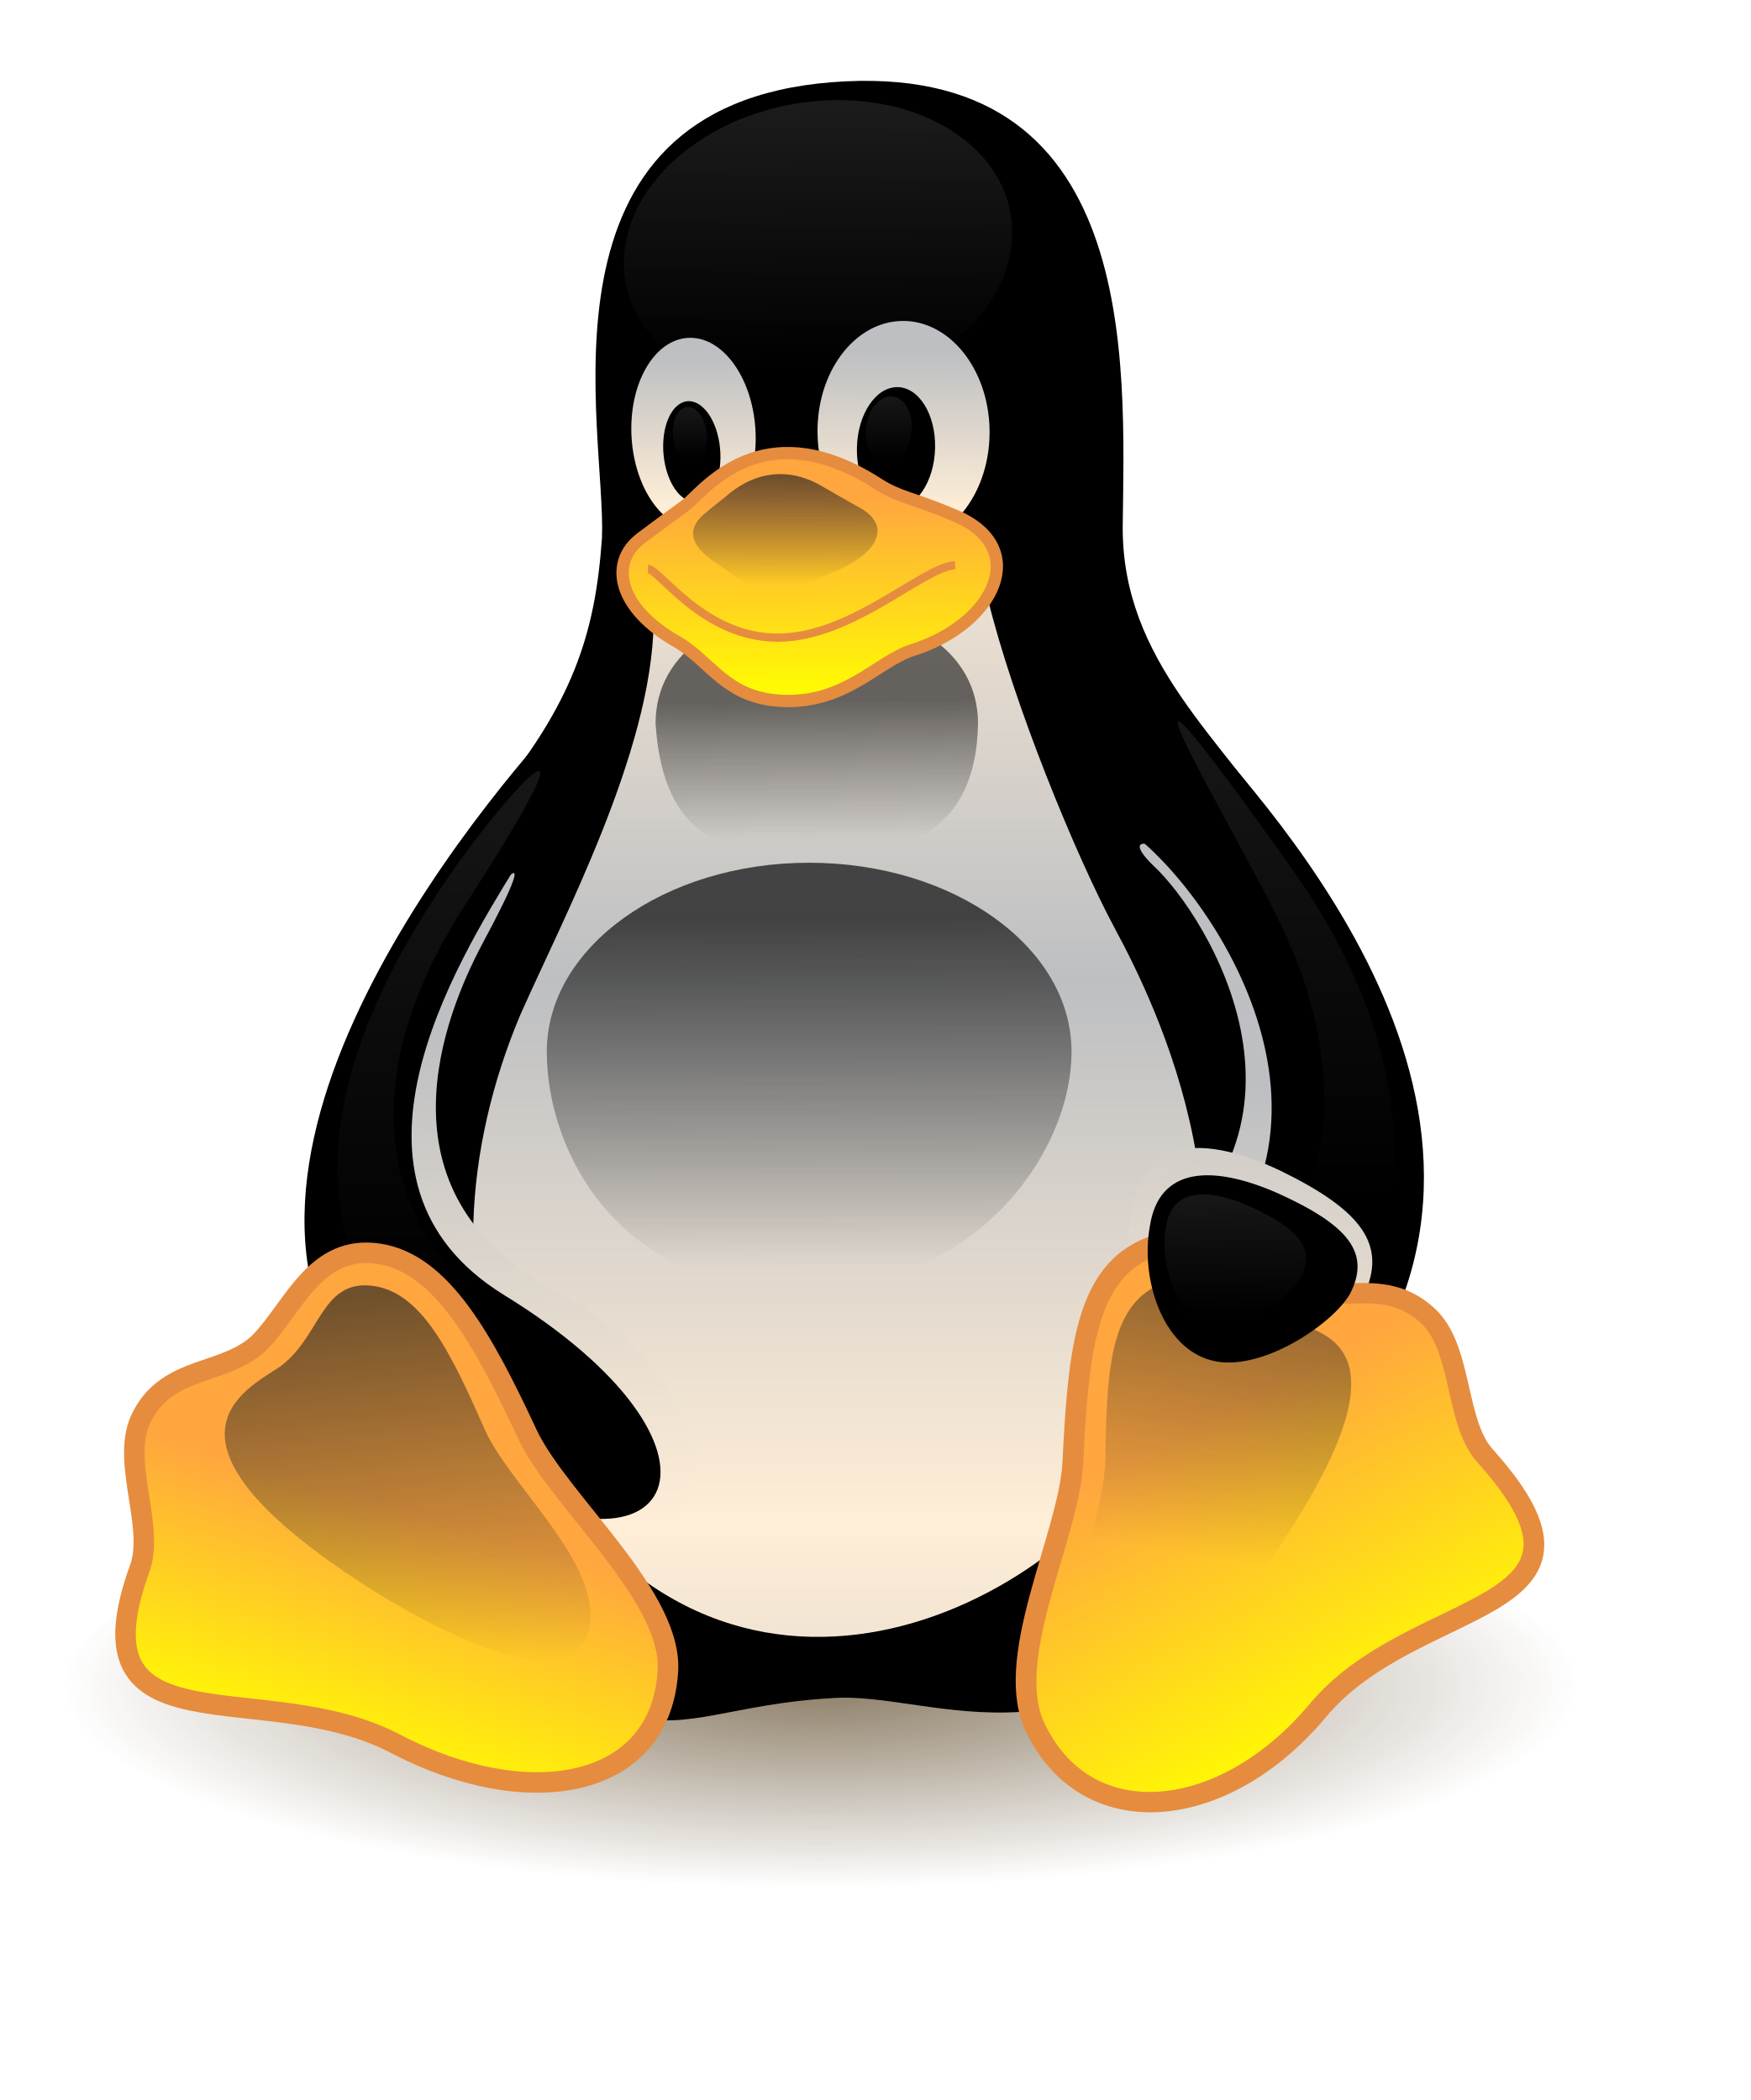
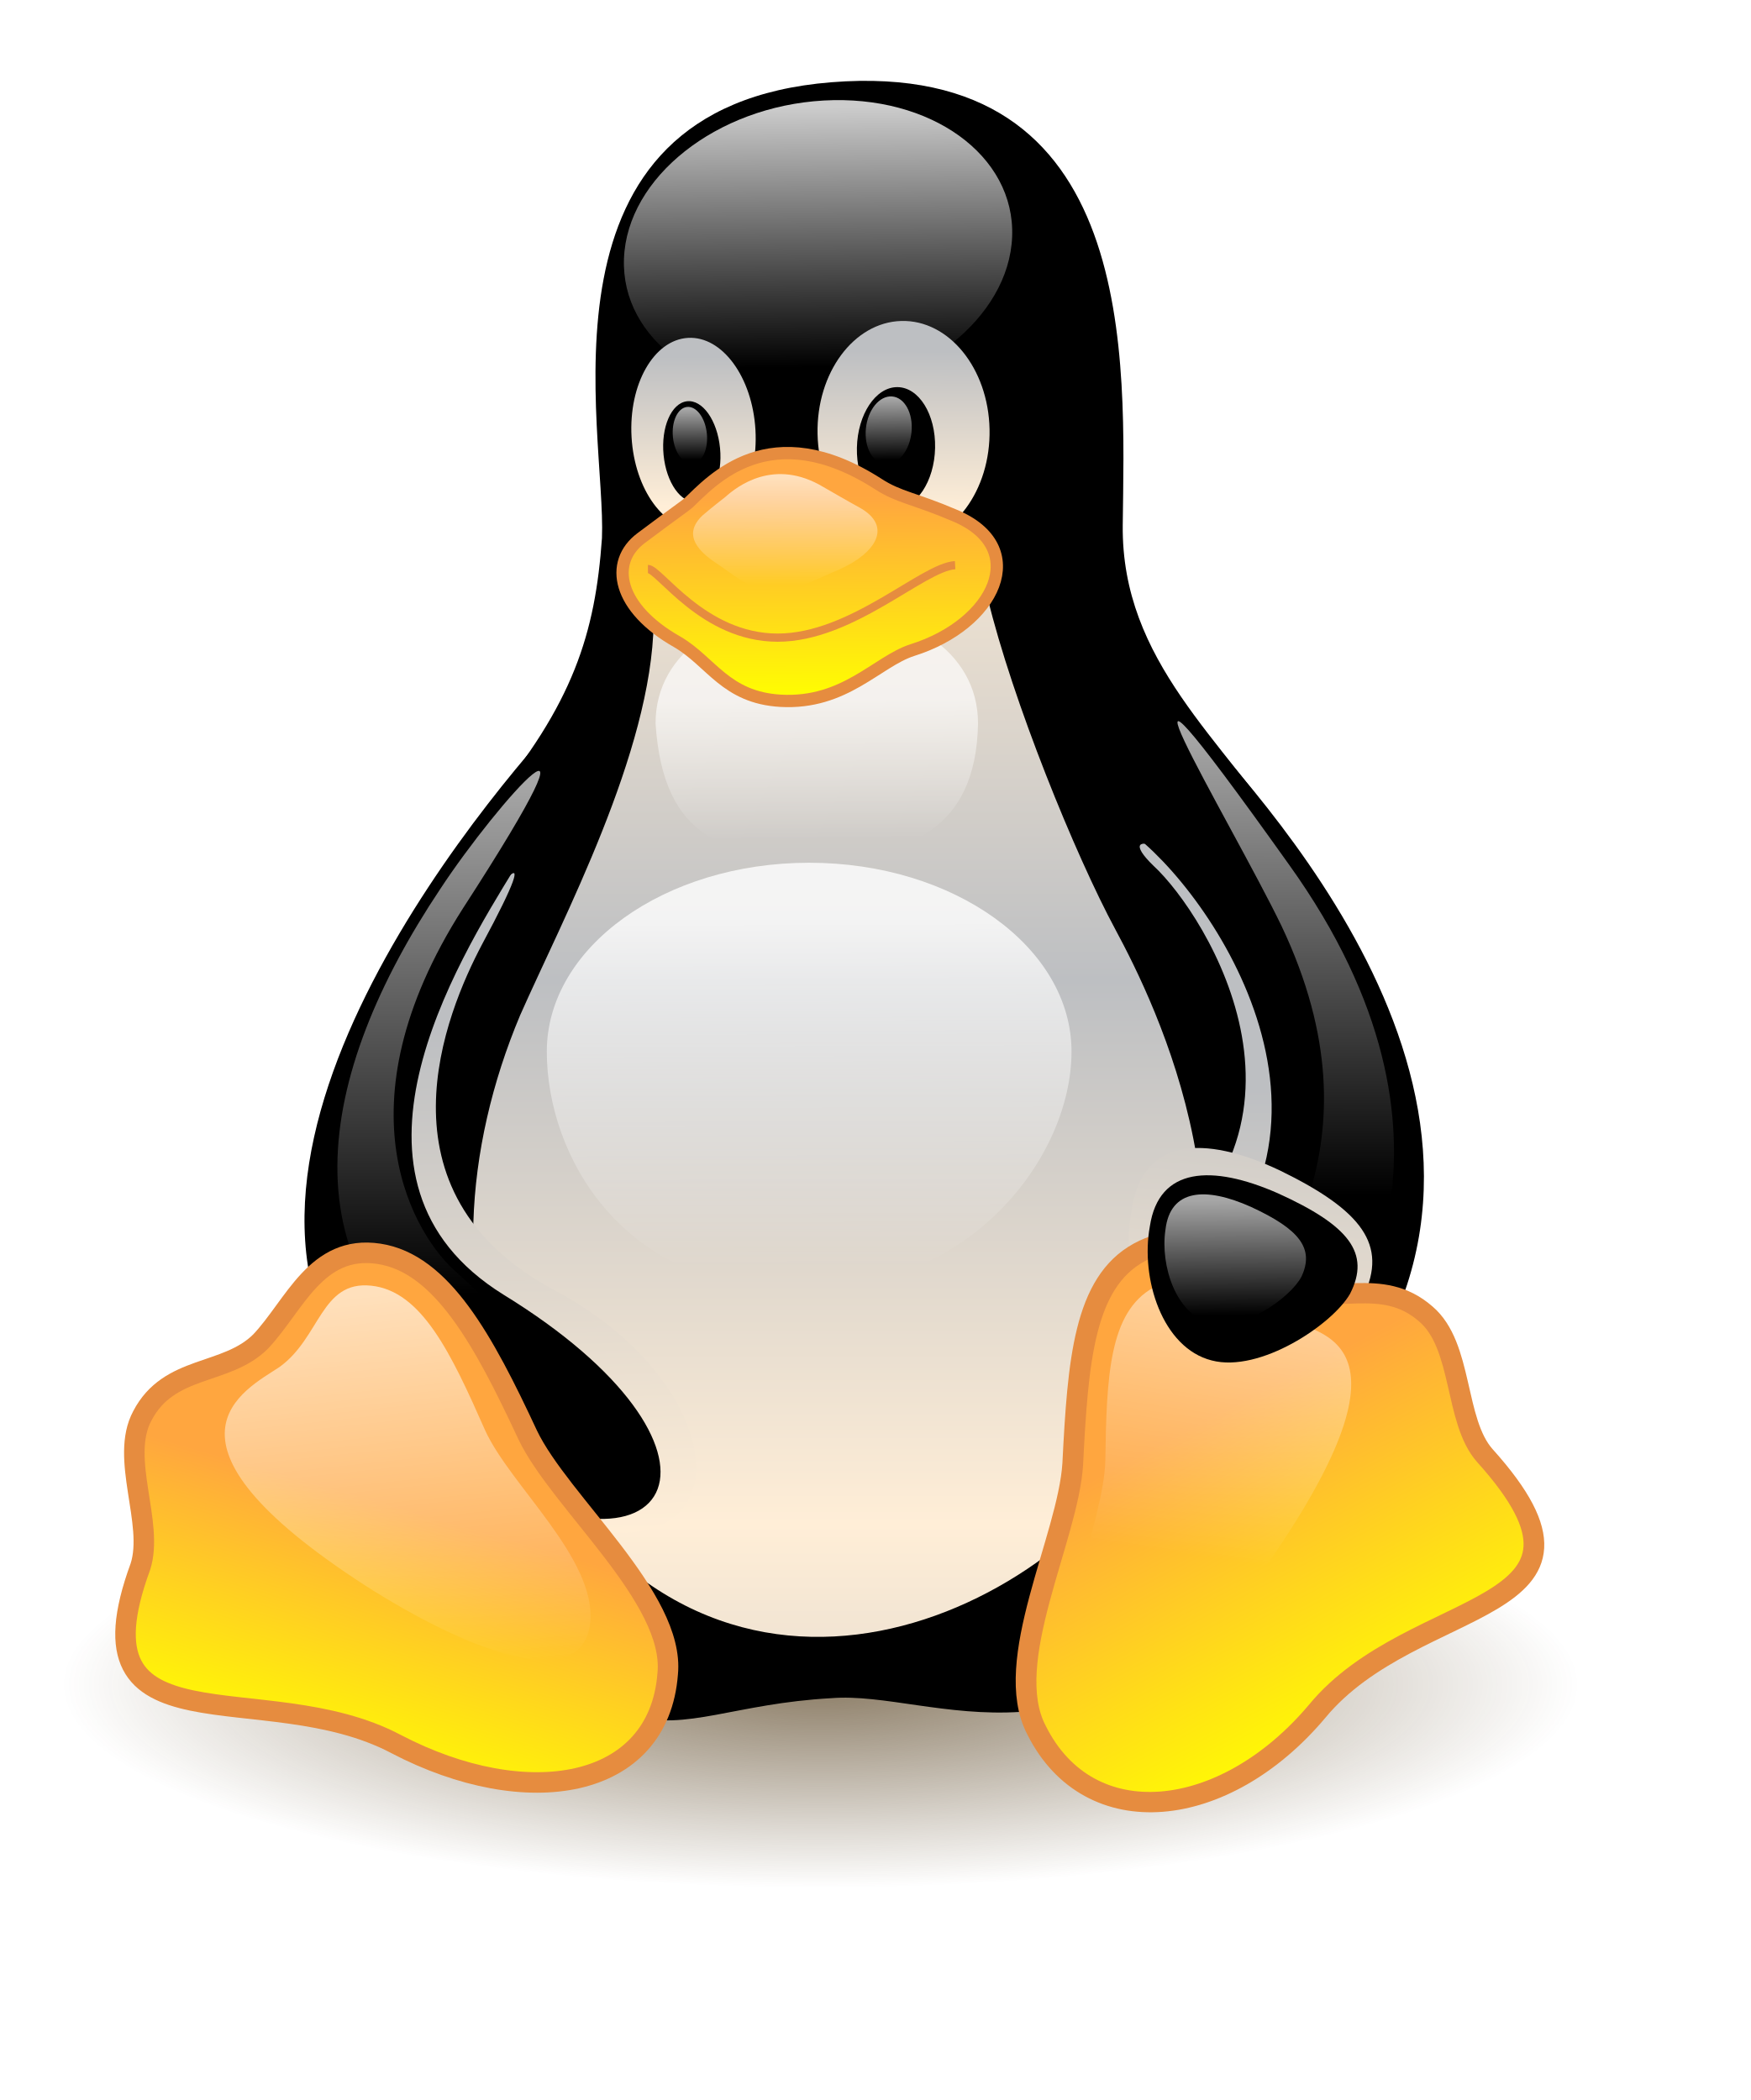
<svg xmlns="http://www.w3.org/2000/svg" xmlns:xlink="http://www.w3.org/1999/xlink" width="500pt" height="600pt">
  <defs>
    <linearGradient id="linearGradient172">
      <stop style="stop-color:#3f2600;stop-opacity:0.6;" offset="0" id="stop173" />
      <stop style="stop-color:#3f2600;stop-opacity:0;" offset="1" id="stop174" />
    </linearGradient>
    <linearGradient id="linearGradient167">
-       <stop style="stop-color:#222222;stop-opacity:0.65;" offset="0" id="stop168" />
-       <stop style="stop-color:#222222;stop-opacity:0;" offset="1" id="stop169" />
+       <stop style="stop-color:#ffffff;stop-opacity:0.65;" offset="0" id="stop168" />
+       <stop style="stop-color:#ffffff;stop-opacity:0;" offset="1" id="stop169" />
    </linearGradient>
    <linearGradient id="linearGradient162">
      <stop style="stop-color:#ffa63f;stop-opacity:1;" offset="0" id="stop163" />
      <stop style="stop-color:#ffff00;stop-opacity:1;" offset="1" id="stop164" />
    </linearGradient>
    <linearGradient id="linearGradient153">
      <stop style="stop-color:#ffeed7;stop-opacity:1;" offset="0" id="stop154" />
      <stop style="stop-color:#bdbfc2;stop-opacity:1;" offset="1" id="stop155" />
    </linearGradient>
    <linearGradient id="linearGradient138">
-       <stop style="stop-color:#222222;stop-opacity:0.8;" offset="0" id="stop139" />
-       <stop style="stop-color:#222222;stop-opacity:0;" offset="1" id="stop140" />
+       <stop style="stop-color:#ffffff;stop-opacity:0.8;" offset="0" id="stop139" />
+       <stop style="stop-color:#ffffff;stop-opacity:0;" offset="1" id="stop140" />
    </linearGradient>
    <linearGradient xlink:href="#linearGradient138" id="linearGradient141" x1="0.474" y1="0.02" x2="0.418" y2="0.901" gradientUnits="objectBoundingBox" />
    <linearGradient xlink:href="#linearGradient167" id="linearGradient142" x1="0.559" y1="0.031" x2="0.554" y2="0.945" gradientUnits="objectBoundingBox" />
    <linearGradient xlink:href="#linearGradient167" id="linearGradient143" x1="0.466" y1="0.029" x2="0.414" y2="0.934" gradientUnits="objectBoundingBox" />
    <linearGradient xlink:href="#linearGradient167" id="linearGradient144" x1="0.703" y1="0.059" x2="0.646" y2="0.941" gradientUnits="objectBoundingBox" />
    <linearGradient xlink:href="#linearGradient167" id="linearGradient145" x1="0.467" y1="-0.036" x2="0.867" y2="0.759" gradientUnits="objectBoundingBox" />
    <linearGradient xlink:href="#linearGradient167" id="linearGradient146" x1="0.572" y1="0.023" x2="0.571" y2="0.719" gradientUnits="objectBoundingBox" />
    <linearGradient xlink:href="#linearGradient167" id="linearGradient147" x1="0.5" y1="0.023" x2="0.5" y2="0.812" gradientUnits="objectBoundingBox" />
    <linearGradient xlink:href="#linearGradient167" id="linearGradient148" x1="0.508" y1="0.374" x2="0.516" y2="0.928" gradientUnits="objectBoundingBox" />
    <linearGradient xlink:href="#linearGradient138" id="linearGradient149" x1="0.5" y1="0.132" x2="0.504" y2="0.946" gradientUnits="objectBoundingBox" />
    <linearGradient xlink:href="#linearGradient167" id="linearGradient150" x1="-0.305" y1="0.099" x2="0.156" y2="0.942" gradientUnits="objectBoundingBox" gradientTransform="matrix(-0.928523,0.283938,0.435332,0.943857,-1.91327e-7,5.49908e-8)" />
    <linearGradient xlink:href="#linearGradient167" id="linearGradient151" x1="0.434" y1="0.022" x2="0.487" y2="1.026" gradientUnits="objectBoundingBox" />
    <linearGradient xlink:href="#linearGradient153" id="linearGradient152" x1="0.5" y1="0.898" x2="0.5" y2="0.406" gradientUnits="objectBoundingBox" spreadMethod="reflect" />
    <linearGradient xlink:href="#linearGradient153" id="linearGradient156" x1="0.436" y1="0.989" x2="0.454" y2="0.231" gradientUnits="objectBoundingBox" />
    <linearGradient xlink:href="#linearGradient153" id="linearGradient157" x1="0.492" y1="1.153" x2="0.495" y2="0.413" gradientUnits="objectBoundingBox" />
    <linearGradient xlink:href="#linearGradient153" id="linearGradient158" x1="0.517" y1="0.854" x2="0.498" y2="0.136" gradientUnits="objectBoundingBox" />
    <linearGradient xlink:href="#linearGradient153" id="linearGradient159" x1="0.462" y1="0.879" x2="0.492" y2="0.096" gradientUnits="objectBoundingBox" />
    <linearGradient xlink:href="#linearGradient162" id="linearGradient161" x1="0.501" y1="0.349" x2="0.412" y2="0.986" gradientUnits="objectBoundingBox" />
    <linearGradient xlink:href="#linearGradient162" id="linearGradient165" x1="0.604" y1="0.51" x2="0.464" y2="0.984" gradientUnits="objectBoundingBox" />
    <linearGradient xlink:href="#linearGradient162" id="linearGradient166" x1="0.5" y1="0.192" x2="0.508" y2="0.97" gradientUnits="objectBoundingBox" />
    <radialGradient xlink:href="#linearGradient172" id="radialGradient171" cx="0.5" cy="0.5" fx="0.5" fy="0.5" r="0.5" gradientUnits="objectBoundingBox" />
    <radialGradient xlink:href="#linearGradient172" id="radialGradient176" />
    <linearGradient xlink:href="#linearGradient153" id="linearGradient178" x1="0.94" y1="1.293" x2="0.195" y2="-0.675" gradientUnits="objectBoundingBox" />
    <radialGradient xlink:href="#linearGradient172" id="radialGradient1399" gradientTransform="scale(1.045233,0.956725)" cx="446.778" cy="1219.412" fx="446.778" fy="1219.412" r="195.072" gradientUnits="userSpaceOnUse" />
    <linearGradient xlink:href="#linearGradient153" id="linearGradient1401" gradientUnits="userSpaceOnUse" x1="400.578" y1="369.53" x2="400.844" y2="304.079" gradientTransform="scale(0.575262,1.738339)" />
    <linearGradient xlink:href="#linearGradient138" id="linearGradient1403" gradientUnits="userSpaceOnUse" x1="303.018" y1="237.932" x2="297.086" y2="330.096" gradientTransform="scale(1.116071,0.896001)" />
    <linearGradient xlink:href="#linearGradient153" id="linearGradient1405" gradientUnits="userSpaceOnUse" gradientTransform="scale(0.816497,1.224744)" x1="378.938" y1="278.602" x2="380.273" y2="243.916" />
    <linearGradient xlink:href="#linearGradient153" id="linearGradient1407" gradientUnits="userSpaceOnUse" x1="381.387" y1="277.495" x2="380.552" y2="245.683" gradientTransform="scale(0.816497,1.224744)" />
    <linearGradient xlink:href="#linearGradient167" id="linearGradient1409" gradientUnits="userSpaceOnUse" gradientTransform="scale(0.816497,1.224744)" x1="379.096" y1="240.927" x2="376.796" y2="281.016" />
    <linearGradient xlink:href="#linearGradient167" id="linearGradient1411" gradientUnits="userSpaceOnUse" x1="389.635" y1="242.282" x2="387.069" y2="281.325" gradientTransform="scale(0.816497,1.224744)" />
    <linearGradient xlink:href="#linearGradient153" id="linearGradient1413" gradientUnits="userSpaceOnUse" spreadMethod="reflect" x1="437.579" y1="528.872" x2="437.579" y2="394.104" gradientTransform="scale(0.812855,1.230232)" />
    <linearGradient xlink:href="#linearGradient153" id="linearGradient1415" gradientUnits="userSpaceOnUse" x1="375.173" y1="419.785" x2="377.485" y2="324.038" gradientTransform="scale(0.649784,1.538974)" />
    <linearGradient xlink:href="#linearGradient138" id="linearGradient1417" gradientUnits="userSpaceOnUse" x1="320.751" y1="498.178" x2="321.322" y2="614.504" gradientTransform="scale(1.074798,0.930408)" />
    <linearGradient xlink:href="#linearGradient167" id="linearGradient1419" gradientUnits="userSpaceOnUse" x1="322.483" y1="435.268" x2="323.251" y2="488.483" gradientTransform="scale(1.077001,0.928504)" />
    <linearGradient xlink:href="#linearGradient167" id="linearGradient1421" gradientUnits="userSpaceOnUse" x1="411.221" y1="242.944" x2="411.221" y2="331.449" gradientTransform="scale(0.571707,1.749147)" />
    <linearGradient xlink:href="#linearGradient167" id="linearGradient1423" gradientUnits="userSpaceOnUse" x1="867.345" y1="234.739" x2="867.335" y2="314.839" gradientTransform="scale(0.572667,1.746214)" />
    <linearGradient xlink:href="#linearGradient162" id="linearGradient1425" gradientUnits="userSpaceOnUse" x1="236.254" y1="657.111" x2="212.51" y2="737.412" gradientTransform="scale(1.011514,0.988617)" />
    <linearGradient xlink:href="#linearGradient153" id="linearGradient1427" gradientUnits="userSpaceOnUse" x1="381.566" y1="655.731" x2="279.643" y2="386.666" gradientTransform="scale(1.065499,0.938527)" />
    <linearGradient xlink:href="#linearGradient162" id="linearGradient1429" gradientUnits="userSpaceOnUse" x1="218.117" y1="630.305" x2="203.127" y2="737.854" gradientTransform="scale(1.009851,0.990245)" />
    <linearGradient xlink:href="#linearGradient167" id="linearGradient1431" gradientUnits="userSpaceOnUse" gradientTransform="scale(1.007724,0.992335)" x1="117.89" y1="587.236" x2="182.245" y2="704.731" />
    <linearGradient xlink:href="#linearGradient167" id="linearGradient1433" gradientUnits="userSpaceOnUse" x1="223.101" y1="570.418" x2="230.535" y2="710.977" gradientTransform="scale(0.999504,1.000496)" />
    <linearGradient xlink:href="#linearGradient167" id="linearGradient1435" gradientUnits="userSpaceOnUse" x1="316.94" y1="474.018" x2="371.609" y2="582.635" gradientTransform="scale(1.065499,0.938527)" />
    <linearGradient xlink:href="#linearGradient162" id="linearGradient1437" gradientUnits="userSpaceOnUse" x1="284.687" y1="410.463" x2="285.459" y2="485.699" gradientTransform="scale(1.218684,0.820557)" />
    <linearGradient xlink:href="#linearGradient167" id="linearGradient1439" gradientUnits="userSpaceOnUse" x1="288.824" y1="398.854" x2="288.376" y2="482.559" gradientTransform="scale(1.221941,0.81837)" />
  </defs>
  <g id="g1369" transform="translate(-310.7524,-64.25268)">
    <path transform="matrix(1.4177,0,0,0.414745,-38.7944,222.194)" d="M 670.882 1166.642 A 203.896 186.63 0 1 1 263.091,1166.642 A 203.896 186.63 0 1 1 670.882 1166.642 z" id="path175" style="fill:url(#radialGradient1399);stroke:none;stroke-width:1pt;stroke-linecap:butt;stroke-linejoin:miter" />
    <path transform="matrix(1.25,0,0,1.25,185.454,-167.505)" id="path106" d="M 223.627,632.24 C 201.239,600.017 196.873,495.256 249.114,430.81 C 275,399.892 281.604,378.345 283.645,349.417 C 285.034,316.438 260.32,217.975 353.528,210.473 C 447.934,202.941 442.864,296.133 442.321,345.448 C 441.87,387.088 472.895,410.689 494.117,443.143 C 533.396,502.773 530.074,605.443 486.718,661.015 C 431.801,730.583 384.765,700.413 353.528,702.945 C 295.035,706.147 293.101,737.336 223.627,632.24 z " style="fill:#000000;stroke:none;stroke-width:1.25;" />
    <path transform="matrix(-1.67739,-2.24516e-2,-2.11236e-2,1.4709,1173.58,-293.017)" id="path113" d="M 246.571,470.864 C 234.332,483.36 202.175,539.956 251.44,576.224 C 268.809,588.857 235.063,635.719 219.435,612.532 C 191.865,570.914 210.604,505.591 227.75,482.344 C 239.402,465.857 256.98,459.668 246.571,470.864 z " style="fill:url(#linearGradient1401);stroke:none;stroke-width:0.995;" />
    <path transform="matrix(-1.67755,0,0,1.52374,1174.62,-318.082)" id="path111" d="M 256.513,459.837 C 236.598,477.554 200.337,539.928 253.225,580.443 C 270.595,593.075 237.832,632.906 219.435,612.532 C 155.472,541.712 221.104,460.278 243.697,432.282 C 263.889,407.935 281.775,438.034 256.513,459.837 z " style="fill:#000000;stroke:#000000;stroke-width:0.977;" />
    <path transform="matrix(1.26626,-7.13667e-2,-4.59795e-2,1.19574,202.143,-125.761)" d="M 399.569 258.158 A 58.373 46.863 0 1 1 282.822,258.158 A 58.373 46.863 0 1 1 399.569 258.158 z" id="path114" style="fill:url(#linearGradient1403);stroke:none;stroke-width:1.265;" />
    <path transform="matrix(1.30445,-7.55326e-2,7.71251e-2,1.34257,144.757,-177.617)" d="M 328.863 320.642 A 18.087 27.131 0 1 1 292.688,320.642 A 18.087 27.131 0 1 1 328.863 320.642 z" id="path115" style="fill:url(#linearGradient1405);stroke:none;stroke-width:1.179;" />
    <path transform="matrix(-1.81082,4.95107e-2,3.17324e-2,1.55333,1207.46,-284.777)" d="M 328.863 320.642 A 18.087 27.131 0 1 1 292.688,320.642 A 18.087 27.131 0 1 1 328.863 320.642 z" id="path116" style="fill:url(#linearGradient1407);stroke:none;stroke-width:0.931;" />
    <path transform="matrix(-0.823196,-1.76123e-3,-1.82321e-2,0.852662,913.674,-37.9902)" d="M 328.863 320.642 A 18.087 27.131 0 1 1 292.688,320.642 A 18.087 27.131 0 1 1 328.863 320.642 z" id="path117" style="fill:#000000;stroke:none;stroke-width:1.865;" />
    <path transform="matrix(0.59438,-7.22959e-2,6.88176e-2,0.705838,367.448,32.4186)" d="M 328.863 320.642 A 18.087 27.131 0 1 1 292.688,320.642 A 18.087 27.131 0 1 1 328.863 320.642 z" id="path118" style="fill:#000000;stroke:none;stroke-width:2.398;" />
    <path transform="matrix(-0.480323,-3.6454e-2,-4.67935e-2,0.475606,813.496,87.0124)" d="M 328.863 320.642 A 18.087 27.131 0 1 1 292.688,320.642 A 18.087 27.131 0 1 1 328.863 320.642 z" id="path121" style="fill:url(#linearGradient1409);stroke:none;stroke-width:3.192;" />
    <path transform="matrix(0.35691,-4.08211e-2,4.13232e-2,0.398544,449.334,114.991)" d="M 328.863 320.642 A 18.087 27.131 0 1 1 292.688,320.642 A 18.087 27.131 0 1 1 328.863 320.642 z" id="path122" style="fill:url(#linearGradient1411);stroke:none;stroke-width:4.12;" />
    <path transform="matrix(1.25,0,0,1.25,185.454,-168.23)" id="path128" d="M 258.702,495.425 C 271.538,466.322 298.816,415.199 299.397,375.667 C 299.397,344.225 393.576,336.716 401.134,368.109 C 408.692,399.502 427.875,446.592 440.084,469.265 C 452.292,491.937 487.893,563.96 449.968,626.811 C 415.811,682.455 312.243,726.477 256.958,619.254 C 238.355,582.047 241.673,535.939 258.702,495.425 z " style="fill:url(#linearGradient1413);stroke:none;stroke-width:1.25;" />
    <path transform="matrix(1.38936,-0.111074,0.102211,1.30214,108.413,-165.938)" id="path112" d="M 242.905,473.815 C 231.642,492.782 207.405,543.124 255.042,575.862 C 306.353,610.682 301.515,672.924 239.435,637.817 C 182.658,606.028 216.59,500.039 234.925,475.551 C 247.032,458.337 264.822,437.52 242.905,473.815 z " style="fill:url(#linearGradient1415);stroke:none;stroke-width:1.158;" />
    <path transform="matrix(1.25,0,0,1.25,185.454,-167.505)" id="path109" d="M 256.513,449.72 C 239.048,478.228 197.136,545.533 253.225,580.443 C 328.794,626.798 307.398,673.154 238.426,631.417 C 141.317,573.153 226.601,455.801 265.557,411.079 C 310.001,360.879 274.111,420.166 256.513,449.72 z " style="fill:#000000;stroke:#000000;stroke-width:1.25;" />
    <path id="path125" d="M 421.481,504.727 C 421.481,537.139 392.209,579.243 341.953,578.865 C 290.125,579.32 268.004,537.139 268.004,504.727 C 268.004,472.315 302.383,446.01 344.743,446.01 C 387.102,446.01 421.481,472.315 421.481,504.727 z " style="font-size:12px;fill:url(#linearGradient1417);stroke:none;stroke-width:1.237;stroke-dasharray:none" transform="matrix(1.30209,0,0,1.22525,170.042,-153.557)" />
    <path id="path127" d="M 398.227,412.292 C 397.615,450.864 375.047,459.963 346.487,459.963 C 317.926,459.963 297.195,454.269 294.746,412.292 C 294.746,385.978 317.926,370.75 346.487,370.75 C 375.047,370.75 398.227,385.978 398.227,412.292 z " style="font-size:12px;fill:url(#linearGradient1419);stroke:none;stroke-width:1.388;stroke-dasharray:none" transform="matrix(1.1868,0,0,1.06708,210.623,-100.078)" />
    <path transform="matrix(1.25,0,0,1.25,185.454,-167.505)" id="path129" d="M 234.285,456.475 C 252.001,429.479 289.3,388.111 241.262,462.288 C 202.311,523.331 226.859,562.561 239.518,573.327 C 276.045,605.889 274.484,627.676 245.913,610.533 C 184.288,573.907 197.078,512.285 234.285,456.475 z " style="fill:url(#linearGradient1421);stroke:none;stroke-width:1.25;" />
    <path transform="matrix(1.25,0,0,1.25,185.454,-167.505)" id="path131" d="M 490.662,467.52 C 475.343,435.819 426.528,355.618 492.988,448.917 C 553.449,533.214 511.01,591.93 503.452,597.744 C 495.895,603.557 470.315,615.184 477.873,594.837 C 485.43,574.49 523.107,535.864 490.662,467.52 z " style="fill:url(#linearGradient1423);stroke:none;stroke-width:1.25;" />
    <path transform="matrix(1.25,0,0,1.25,185.454,-167.505)" id="path132" d="M 220.915,716.921 C 180.473,695.505 121.663,721.045 143.013,662.855 C 147.289,649.617 136.638,629.847 143.594,616.929 C 151.733,601.231 169.174,604.72 179.639,594.255 C 189.957,583.364 196.498,564.606 215.683,567.513 C 234.867,570.42 247.628,593.974 261.027,622.742 C 270.91,643.38 305.968,672.406 303.677,695.5 C 300.981,731 260.65,737.69 220.915,716.921 z " style="fill:url(#linearGradient1425);stroke:#e68c3f;stroke-width:6.25;" />
    <path id="path177" d="M 415.072,495.764 C 412.065,520.67 379.259,572.391 345.554,577.298 C 311.294,582.634 279.122,543.238 271.407,506.184 C 261.518,464.978 293.994,448.584 343.345,449.557 C 396.646,451.211 417.466,463.448 415.072,495.764 z " style="font-size:12px;fill:url(#linearGradient1427);stroke:none;stroke-width:2.855;stroke-dasharray:none" transform="matrix(0.598206,0.268584,-0.239623,0.617213,700.568,140.464)" />
    <path transform="matrix(-1.1685,0.423145,0.475283,1.16478,728.343,-213.821)" id="path133" d="M 220.274,718.402 C 178.947,694.812 120.38,724.007 143.013,662.855 C 147.749,649.787 136.417,629.303 143.373,616.385 C 151.512,600.687 169.174,604.72 179.639,594.255 C 189.957,583.364 198.466,566.387 217.651,569.294 C 236.835,572.201 247.628,593.974 261.027,622.742 C 270.91,643.38 304.442,671.713 302.151,694.807 C 299.455,730.307 259.427,740.278 220.274,718.402 z " style="fill:url(#linearGradient1429);stroke:#e68c3f;stroke-width:6.251;" />
    <path transform="matrix(-0.945096,0.343745,0.424076,0.956058,714.328,-64.342)" id="path134" d="M 216.482,675.68 C 129.951,618.177 169.174,604.72 179.639,594.255 C 189.957,583.364 198.466,566.387 217.651,569.294 C 236.835,572.201 247.628,593.974 261.027,622.742 C 270.91,643.38 304.087,671.66 302.151,694.807 C 299.535,721.917 253.961,700.294 216.482,675.68 z " style="fill:url(#linearGradient1431);stroke:none;stroke-width:1.525;" />
    <path transform="matrix(1.00431,-5.2286e-2,-1.74e-2,1.04575,244.191,-28.4653)" id="path135" d="M 216.506,677.071 C 129.975,619.568 169.709,603.501 182.56,595.791 C 197.959,585.849 197.718,564.96 216.903,567.867 C 236.087,570.774 247.628,593.974 261.027,622.742 C 270.91,643.38 304.087,671.66 302.151,694.807 C 299.535,721.917 253.985,701.685 216.506,677.071 z " style="fill:url(#linearGradient1433);stroke:none;stroke-width:1.525;" />
    <path id="path136" d="M 415.072,495.764 C 412.065,520.67 379.259,572.391 345.554,577.298 C 311.294,582.634 279.122,543.238 271.407,506.184 C 261.518,464.978 293.994,448.584 343.345,449.557 C 396.646,451.211 417.466,463.448 415.072,495.764 z " style="font-size:12px;fill:#000000;stroke:none;stroke-width:2.855;" transform="matrix(0.515584,0.215259,-0.206526,0.49467,713.3,222.559)" />
    <path id="path137" d="M 415.072,495.764 C 412.065,520.67 379.259,572.391 345.554,577.298 C 311.294,582.634 279.122,543.238 271.407,506.184 C 261.518,464.978 293.994,448.584 343.345,449.557 C 396.646,451.211 417.466,463.448 415.072,495.764 z " style="font-size:12px;fill:url(#linearGradient1435);stroke:none;stroke-width:2.855;" transform="matrix(0.351231,0.149463,-0.128856,0.343469,724.522,318.291)" />
    <path transform="matrix(1.25,0,0,1.25,185.454,-167.505)" id="path119" d="M 309.954,338.729 C 317.101,331.959 334.765,311.663 367.915,332.974 C 374.077,336.984 379.077,337.351 390.936,342.429 C 414.662,352.178 403.318,375.688 378.192,383.537 C 367.434,387.026 357.656,400.093 338.063,398.976 C 321.329,397.999 316.944,387.102 306.665,381.07 C 288.396,370.759 285.7,356.816 295.565,349.417 C 305.431,342.018 309.29,339.358 309.954,338.729 z " style="fill:url(#linearGradient1437);stroke:#e68c3f;stroke-width:3.75;" />
    <path transform="matrix(1.25,0,0,1.25,185.454,-167.505)" id="path120" d="M 391.251,357.645 C 381.368,358.226 359.858,379.736 337.185,379.736 C 314.512,379.736 301.141,358.807 297.653,358.807" style="fill:none;stroke:#e68c3f;stroke-width:2.5;" />
    <path transform="matrix(0.627885,0,0,0.595666,392.366,51.8173)" id="path123" d="M 309.954,338.729 C 317.101,331.959 339.645,313.381 369.542,332.401 C 375.841,336.167 382.346,340.266 392.02,345.865 C 411.182,357.613 401.691,374.543 378.734,385.255 C 368.316,389.75 351.141,399.67 338.063,398.976 C 323.53,397.568 314.128,387.577 304.496,381.07 C 286.826,368.767 287.899,358.833 296.107,350.562 C 302.312,344.883 309.29,339.358 309.954,338.729 z " style="fill:url(#linearGradient1439);stroke:none;" />
  </g>
</svg>
